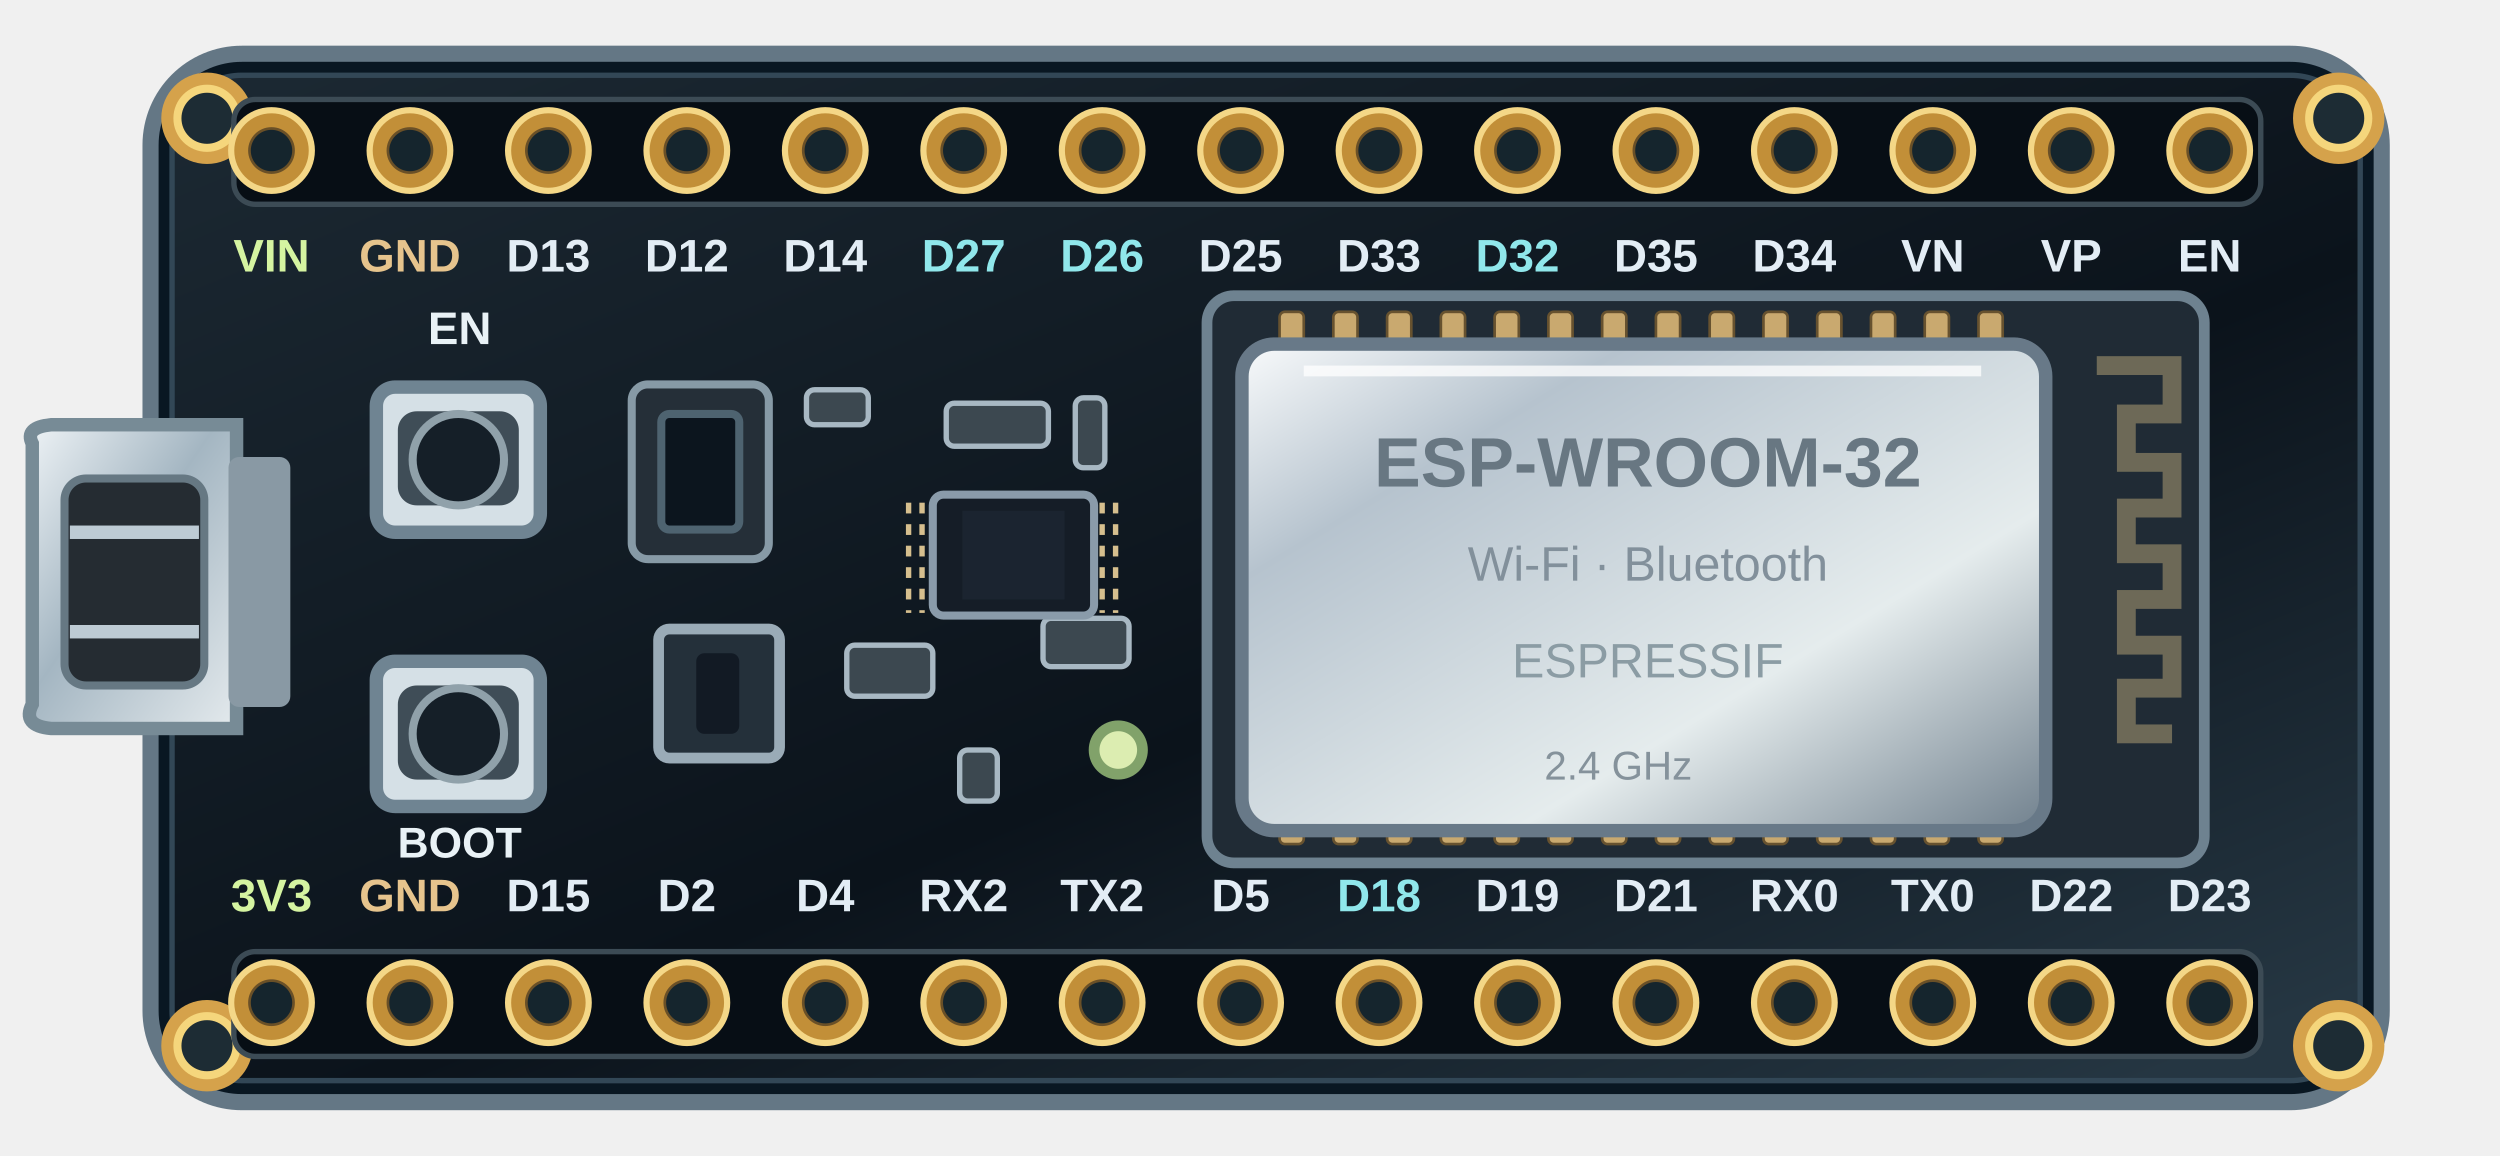
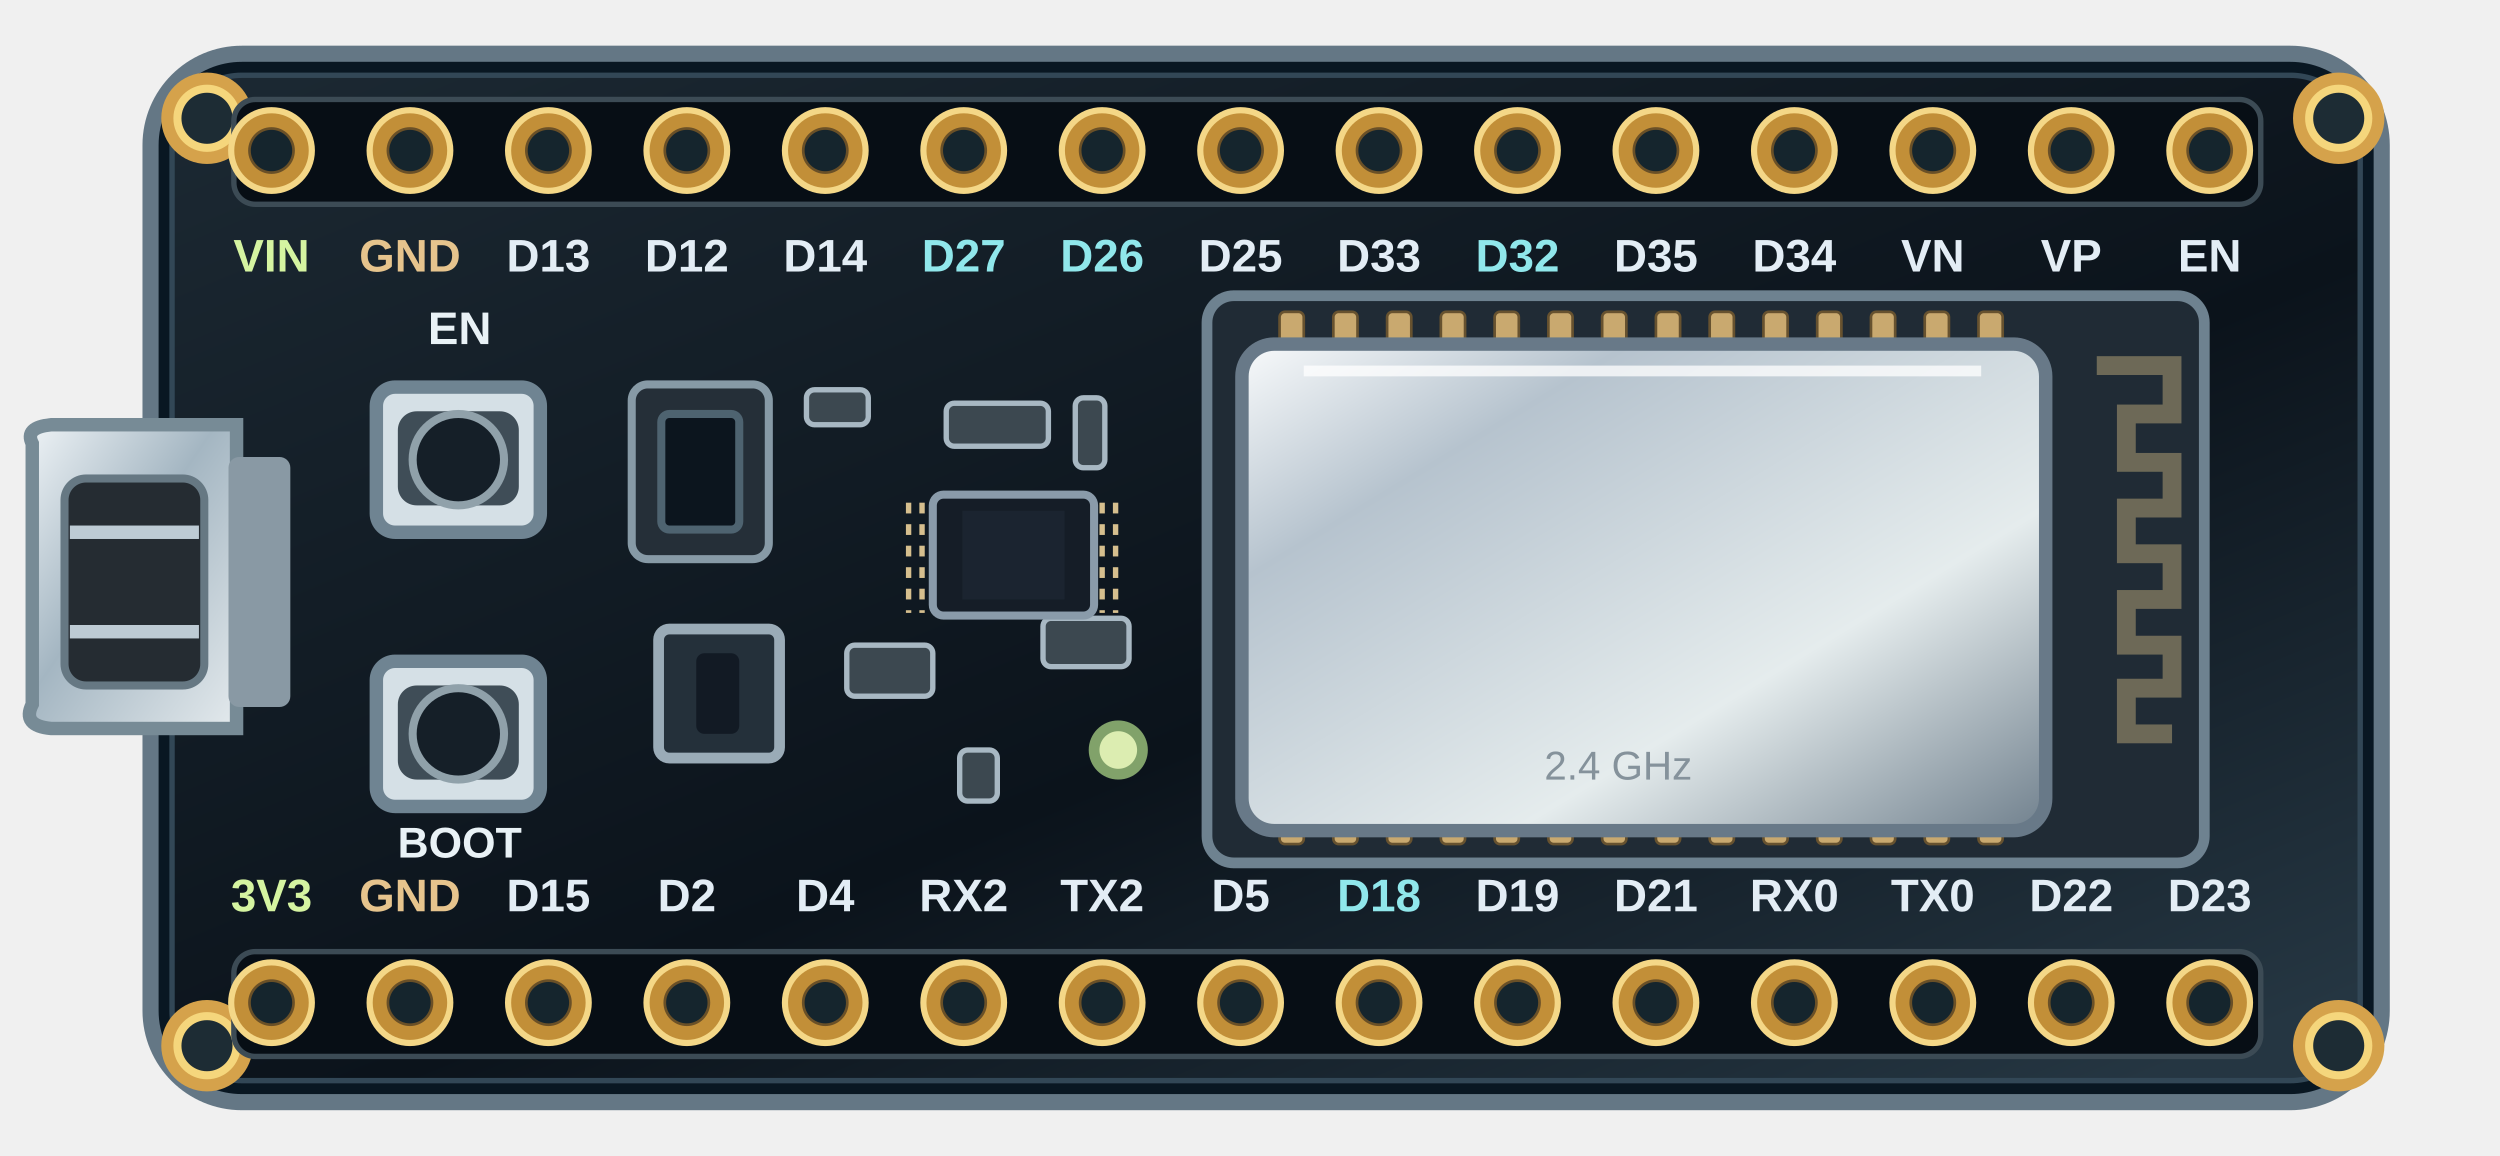
<svg xmlns="http://www.w3.org/2000/svg" viewBox="0 0 930 430" role="img" aria-labelledby="title desc">
  <defs>
    <linearGradient id="pcb" x1="0" y1="0" x2=".9" y2="1">
      <stop stop-color="#1c2933" />
      <stop offset=".6" stop-color="#0b131b" />
      <stop offset="1" stop-color="#253642" />
    </linearGradient>
    <linearGradient id="steel" x1="0" y1="0" x2="1" y2="1">
      <stop stop-color="#f8fafb" />
      <stop offset=".24" stop-color="#b6c3ce" />
      <stop offset=".67" stop-color="#e5eced" />
      <stop offset="1" stop-color="#71818e" />
    </linearGradient>
    <linearGradient id="usb" x1="0" y1="0" x2="1" y2="1">
      <stop stop-color="#eef3f6" />
      <stop offset=".45" stop-color="#a4b6c2" />
      <stop offset="1" stop-color="#e4eaed" />
    </linearGradient>
    <pattern id="chips" width="20" height="20" patternUnits="userSpaceOnUse">
      <rect width="20" height="20" fill="none" />
      <path d="M0 0H4V20H0M14 0H18V20H14" fill="#d7b077" />
    </pattern>
  </defs>
  <rect x="56" y="20" width="830" height="390" rx="34" fill="#091722" stroke="#647785" stroke-width="6" />
  <rect x="64" y="28" width="814" height="374" rx="26" fill="url(#pcb)" stroke="#324756" stroke-width="2" />
  <circle cx="77" cy="44" r="17" fill="#d5a24b" />
  <circle cx="77" cy="44" r="11" fill="#1d2c34" stroke="#f5d67c" stroke-width="3" />
  <circle cx="870" cy="44" r="17" fill="#d5a24b" />
  <circle cx="870" cy="44" r="11" fill="#1d2c34" stroke="#f5d67c" stroke-width="3" />
  <circle cx="77" cy="389" r="17" fill="#d5a24b" />
  <circle cx="77" cy="389" r="11" fill="#1d2c34" stroke="#f5d67c" stroke-width="3" />
  <circle cx="870" cy="389" r="17" fill="#d5a24b" />
  <circle cx="870" cy="389" r="11" fill="#1d2c34" stroke="#f5d67c" stroke-width="3" />
  <rect x="87" y="37" width="754" height="39" rx="8" fill="#070e15" stroke="#3c4b55" stroke-width="2" />
  <rect x="87" y="354" width="754" height="39" rx="8" fill="#070e15" stroke="#3c4b55" stroke-width="2" />
  <g>
    <circle cx="101.0" cy="56" r="15" fill="#c28f38" stroke="#f4d787" stroke-width="2.3" />
    <circle cx="101.0" cy="56" r="8.2" fill="#15252d" stroke="#6a5027" stroke-width="1" />
    <text x="101.0" y="101" font-family="Arial, sans-serif" font-weight="700" font-size="17" text-anchor="middle" fill="#d5f4a1">VIN</text>
  </g>
  <g>
    <circle cx="152.5" cy="56" r="15" fill="#c28f38" stroke="#f4d787" stroke-width="2.3" />
    <circle cx="152.5" cy="56" r="8.2" fill="#15252d" stroke="#6a5027" stroke-width="1" />
    <text x="152.5" y="101" font-family="Arial, sans-serif" font-weight="700" font-size="17" text-anchor="middle" fill="#e6c48d">GND</text>
  </g>
  <g>
    <circle cx="204.0" cy="56" r="15" fill="#c28f38" stroke="#f4d787" stroke-width="2.3" />
    <circle cx="204.0" cy="56" r="8.2" fill="#15252d" stroke="#6a5027" stroke-width="1" />
    <text x="204.0" y="101" font-family="Arial, sans-serif" font-weight="700" font-size="17" text-anchor="middle" fill="#e3edf5">D13</text>
  </g>
  <g>
    <circle cx="255.5" cy="56" r="15" fill="#c28f38" stroke="#f4d787" stroke-width="2.3" />
    <circle cx="255.5" cy="56" r="8.2" fill="#15252d" stroke="#6a5027" stroke-width="1" />
    <text x="255.5" y="101" font-family="Arial, sans-serif" font-weight="700" font-size="17" text-anchor="middle" fill="#e3edf5">D12</text>
  </g>
  <g>
    <circle cx="307.0" cy="56" r="15" fill="#c28f38" stroke="#f4d787" stroke-width="2.3" />
    <circle cx="307.0" cy="56" r="8.2" fill="#15252d" stroke="#6a5027" stroke-width="1" />
    <text x="307.0" y="101" font-family="Arial, sans-serif" font-weight="700" font-size="17" text-anchor="middle" fill="#e3edf5">D14</text>
  </g>
  <g>
    <circle cx="358.5" cy="56" r="15" fill="#c28f38" stroke="#f4d787" stroke-width="2.3" />
    <circle cx="358.5" cy="56" r="8.2" fill="#15252d" stroke="#6a5027" stroke-width="1" />
    <text x="358.5" y="101" font-family="Arial, sans-serif" font-weight="700" font-size="17" text-anchor="middle" fill="#90e7eb">D27</text>
  </g>
  <g>
    <circle cx="410.0" cy="56" r="15" fill="#c28f38" stroke="#f4d787" stroke-width="2.3" />
    <circle cx="410.0" cy="56" r="8.2" fill="#15252d" stroke="#6a5027" stroke-width="1" />
    <text x="410.0" y="101" font-family="Arial, sans-serif" font-weight="700" font-size="17" text-anchor="middle" fill="#90e7eb">D26</text>
  </g>
  <g>
    <circle cx="461.5" cy="56" r="15" fill="#c28f38" stroke="#f4d787" stroke-width="2.3" />
    <circle cx="461.5" cy="56" r="8.2" fill="#15252d" stroke="#6a5027" stroke-width="1" />
    <text x="461.5" y="101" font-family="Arial, sans-serif" font-weight="700" font-size="17" text-anchor="middle" fill="#e3edf5">D25</text>
  </g>
  <g>
    <circle cx="513.0" cy="56" r="15" fill="#c28f38" stroke="#f4d787" stroke-width="2.3" />
    <circle cx="513.0" cy="56" r="8.2" fill="#15252d" stroke="#6a5027" stroke-width="1" />
    <text x="513.0" y="101" font-family="Arial, sans-serif" font-weight="700" font-size="17" text-anchor="middle" fill="#e3edf5">D33</text>
  </g>
  <g>
    <circle cx="564.5" cy="56" r="15" fill="#c28f38" stroke="#f4d787" stroke-width="2.3" />
    <circle cx="564.5" cy="56" r="8.2" fill="#15252d" stroke="#6a5027" stroke-width="1" />
    <text x="564.5" y="101" font-family="Arial, sans-serif" font-weight="700" font-size="17" text-anchor="middle" fill="#90e7eb">D32</text>
  </g>
  <g>
    <circle cx="616.0" cy="56" r="15" fill="#c28f38" stroke="#f4d787" stroke-width="2.3" />
    <circle cx="616.0" cy="56" r="8.2" fill="#15252d" stroke="#6a5027" stroke-width="1" />
    <text x="616.0" y="101" font-family="Arial, sans-serif" font-weight="700" font-size="17" text-anchor="middle" fill="#e3edf5">D35</text>
  </g>
  <g>
    <circle cx="667.5" cy="56" r="15" fill="#c28f38" stroke="#f4d787" stroke-width="2.3" />
    <circle cx="667.5" cy="56" r="8.2" fill="#15252d" stroke="#6a5027" stroke-width="1" />
    <text x="667.5" y="101" font-family="Arial, sans-serif" font-weight="700" font-size="17" text-anchor="middle" fill="#e3edf5">D34</text>
  </g>
  <g>
    <circle cx="719.0" cy="56" r="15" fill="#c28f38" stroke="#f4d787" stroke-width="2.3" />
    <circle cx="719.0" cy="56" r="8.2" fill="#15252d" stroke="#6a5027" stroke-width="1" />
    <text x="719.0" y="101" font-family="Arial, sans-serif" font-weight="700" font-size="17" text-anchor="middle" fill="#e3edf5">VN</text>
  </g>
  <g>
    <circle cx="770.5" cy="56" r="15" fill="#c28f38" stroke="#f4d787" stroke-width="2.3" />
    <circle cx="770.5" cy="56" r="8.2" fill="#15252d" stroke="#6a5027" stroke-width="1" />
    <text x="770.5" y="101" font-family="Arial, sans-serif" font-weight="700" font-size="17" text-anchor="middle" fill="#e3edf5">VP</text>
  </g>
  <g>
    <circle cx="822.0" cy="56" r="15" fill="#c28f38" stroke="#f4d787" stroke-width="2.3" />
    <circle cx="822.0" cy="56" r="8.2" fill="#15252d" stroke="#6a5027" stroke-width="1" />
    <text x="822.0" y="101" font-family="Arial, sans-serif" font-weight="700" font-size="17" text-anchor="middle" fill="#e3edf5">EN</text>
  </g>
  <g>
    <circle cx="101.0" cy="373" r="15" fill="#c28f38" stroke="#f4d787" stroke-width="2.3" />
    <circle cx="101.0" cy="373" r="8.2" fill="#15252d" stroke="#6a5027" stroke-width="1" />
    <text x="101.0" y="339" font-family="Arial, sans-serif" font-weight="700" font-size="17" text-anchor="middle" fill="#d5f4a1">3V3</text>
  </g>
  <g>
    <circle cx="152.5" cy="373" r="15" fill="#c28f38" stroke="#f4d787" stroke-width="2.3" />
    <circle cx="152.5" cy="373" r="8.2" fill="#15252d" stroke="#6a5027" stroke-width="1" />
    <text x="152.5" y="339" font-family="Arial, sans-serif" font-weight="700" font-size="17" text-anchor="middle" fill="#e6c48d">GND</text>
  </g>
  <g>
    <circle cx="204.0" cy="373" r="15" fill="#c28f38" stroke="#f4d787" stroke-width="2.3" />
    <circle cx="204.0" cy="373" r="8.2" fill="#15252d" stroke="#6a5027" stroke-width="1" />
    <text x="204.0" y="339" font-family="Arial, sans-serif" font-weight="700" font-size="17" text-anchor="middle" fill="#e3edf5">D15</text>
  </g>
  <g>
    <circle cx="255.5" cy="373" r="15" fill="#c28f38" stroke="#f4d787" stroke-width="2.3" />
    <circle cx="255.5" cy="373" r="8.2" fill="#15252d" stroke="#6a5027" stroke-width="1" />
    <text x="255.5" y="339" font-family="Arial, sans-serif" font-weight="700" font-size="17" text-anchor="middle" fill="#e3edf5">D2</text>
  </g>
  <g>
    <circle cx="307.0" cy="373" r="15" fill="#c28f38" stroke="#f4d787" stroke-width="2.3" />
    <circle cx="307.0" cy="373" r="8.2" fill="#15252d" stroke="#6a5027" stroke-width="1" />
    <text x="307.0" y="339" font-family="Arial, sans-serif" font-weight="700" font-size="17" text-anchor="middle" fill="#e3edf5">D4</text>
  </g>
  <g>
    <circle cx="358.5" cy="373" r="15" fill="#c28f38" stroke="#f4d787" stroke-width="2.3" />
    <circle cx="358.5" cy="373" r="8.2" fill="#15252d" stroke="#6a5027" stroke-width="1" />
    <text x="358.5" y="339" font-family="Arial, sans-serif" font-weight="700" font-size="17" text-anchor="middle" fill="#e3edf5">RX2</text>
  </g>
  <g>
    <circle cx="410.0" cy="373" r="15" fill="#c28f38" stroke="#f4d787" stroke-width="2.3" />
    <circle cx="410.0" cy="373" r="8.2" fill="#15252d" stroke="#6a5027" stroke-width="1" />
    <text x="410.0" y="339" font-family="Arial, sans-serif" font-weight="700" font-size="17" text-anchor="middle" fill="#e3edf5">TX2</text>
  </g>
  <g>
    <circle cx="461.5" cy="373" r="15" fill="#c28f38" stroke="#f4d787" stroke-width="2.3" />
    <circle cx="461.5" cy="373" r="8.2" fill="#15252d" stroke="#6a5027" stroke-width="1" />
    <text x="461.5" y="339" font-family="Arial, sans-serif" font-weight="700" font-size="17" text-anchor="middle" fill="#e3edf5">D5</text>
  </g>
  <g>
    <circle cx="513.0" cy="373" r="15" fill="#c28f38" stroke="#f4d787" stroke-width="2.3" />
    <circle cx="513.0" cy="373" r="8.2" fill="#15252d" stroke="#6a5027" stroke-width="1" />
    <text x="513.0" y="339" font-family="Arial, sans-serif" font-weight="700" font-size="17" text-anchor="middle" fill="#90e7eb">D18</text>
  </g>
  <g>
    <circle cx="564.5" cy="373" r="15" fill="#c28f38" stroke="#f4d787" stroke-width="2.3" />
    <circle cx="564.5" cy="373" r="8.2" fill="#15252d" stroke="#6a5027" stroke-width="1" />
    <text x="564.5" y="339" font-family="Arial, sans-serif" font-weight="700" font-size="17" text-anchor="middle" fill="#e3edf5">D19</text>
  </g>
  <g>
    <circle cx="616.0" cy="373" r="15" fill="#c28f38" stroke="#f4d787" stroke-width="2.3" />
    <circle cx="616.0" cy="373" r="8.2" fill="#15252d" stroke="#6a5027" stroke-width="1" />
    <text x="616.0" y="339" font-family="Arial, sans-serif" font-weight="700" font-size="17" text-anchor="middle" fill="#e3edf5">D21</text>
  </g>
  <g>
    <circle cx="667.5" cy="373" r="15" fill="#c28f38" stroke="#f4d787" stroke-width="2.3" />
    <circle cx="667.5" cy="373" r="8.2" fill="#15252d" stroke="#6a5027" stroke-width="1" />
    <text x="667.5" y="339" font-family="Arial, sans-serif" font-weight="700" font-size="17" text-anchor="middle" fill="#e3edf5">RX0</text>
  </g>
  <g>
    <circle cx="719.0" cy="373" r="15" fill="#c28f38" stroke="#f4d787" stroke-width="2.3" />
    <circle cx="719.0" cy="373" r="8.2" fill="#15252d" stroke="#6a5027" stroke-width="1" />
    <text x="719.0" y="339" font-family="Arial, sans-serif" font-weight="700" font-size="17" text-anchor="middle" fill="#e3edf5">TX0</text>
  </g>
  <g>
    <circle cx="770.5" cy="373" r="15" fill="#c28f38" stroke="#f4d787" stroke-width="2.3" />
    <circle cx="770.5" cy="373" r="8.2" fill="#15252d" stroke="#6a5027" stroke-width="1" />
    <text x="770.5" y="339" font-family="Arial, sans-serif" font-weight="700" font-size="17" text-anchor="middle" fill="#e3edf5">D22</text>
  </g>
  <g>
    <circle cx="822.0" cy="373" r="15" fill="#c28f38" stroke="#f4d787" stroke-width="2.3" />
    <circle cx="822.0" cy="373" r="8.2" fill="#15252d" stroke="#6a5027" stroke-width="1" />
    <text x="822.0" y="339" font-family="Arial, sans-serif" font-weight="700" font-size="17" text-anchor="middle" fill="#e3edf5">D23</text>
  </g>
  <path d="M12 165 Q9 159 19 158 H88 V271 H19 Q8 270 12 262Z" fill="url(#usb)" stroke="#778b96" stroke-width="5" />
  <rect x="24" y="178" width="52" height="77" rx="8" fill="#252c32" stroke="#667883" stroke-width="3" />
  <path d="M26 198 H74 M26 235 H74" stroke="#bdcbd4" stroke-width="5" />
  <rect x="85" y="170" width="23" height="93" rx="4" fill="#8999a4" />
  <g transform="translate(140 144)">
    <rect width="61" height="54" rx="7" fill="#d5e0e6" stroke="#6f8492" stroke-width="5" />
    <rect x="8" y="9" width="45" height="35" rx="7" fill="#3f4d57" />
    <circle cx="30.5" cy="27" r="17" fill="#151f28" stroke="#90a1aa" stroke-width="3" />
  </g>
  <g transform="translate(140 246)">
    <rect width="61" height="54" rx="7" fill="#d5e0e6" stroke="#6f8492" stroke-width="5" />
    <rect x="8" y="9" width="45" height="35" rx="7" fill="#3f4d57" />
    <circle cx="30.5" cy="27" r="17" fill="#151f28" stroke="#90a1aa" stroke-width="3" />
  </g>
  <text x="171" y="128" fill="#e9f2f6" font-size="17" font-family="Arial,sans-serif" font-weight="bold" text-anchor="middle">EN</text>
  <text x="171" y="319" fill="#e9f2f6" font-size="16" font-family="Arial,sans-serif" font-weight="bold" text-anchor="middle">BOOT</text>
  <rect x="235" y="143" width="51" height="65" rx="6" fill="#252f38" stroke="#879aa6" stroke-width="3" />
  <rect x="246" y="154" width="29" height="43" rx="3" fill="#0c151e" stroke="#4e6370" stroke-width="3" />
  <rect x="245" y="234" width="45" height="48" rx="4" fill="#24303a" stroke="#9aabb7" stroke-width="4" />
  <rect x="259" y="243" width="16" height="30" rx="3" fill="#121a24" />
  <rect x="300" y="145" width="23" height="13" rx="3" fill="#3c4850" stroke="#a8b8c3" stroke-width="2" />
  <rect x="352" y="150" width="38" height="16" rx="3" fill="#3c4850" stroke="#a8b8c3" stroke-width="2" />
  <rect x="315" y="240" width="32" height="19" rx="3" fill="#3c4850" stroke="#a8b8c3" stroke-width="2" />
  <rect x="388" y="230" width="32" height="18" rx="3" fill="#3c4850" stroke="#a8b8c3" stroke-width="2" />
  <rect x="400" y="148" width="11" height="26" rx="3" fill="#3c4850" stroke="#a8b8c3" stroke-width="2" />
  <rect x="357" y="279" width="14" height="19" rx="3" fill="#3c4850" stroke="#a8b8c3" stroke-width="2" />
  <rect x="347" y="184" width="60" height="45" rx="4" fill="#151d27" stroke="#8a9baa" stroke-width="3" />
  <rect x="358" y="190" width="38" height="33" fill="#1b2430" />
  <path d="M338 187v41 M343 187v41 M410 187v41 M415 187v41" stroke="#d6bf8e" stroke-width="2" stroke-dasharray="4 4" />
  <circle cx="416" cy="279" r="9" fill="#dcedb1" stroke="#81a26a" stroke-width="4" />
  <rect x="449" y="110" width="371" height="211" rx="10" fill="#202b35" stroke="#6e8290" stroke-width="4" />
  <rect x="476" y="116" width="9" height="17" rx="2" fill="#c9a96f" stroke="#67522f" stroke-width="1" />
  <rect x="476" y="297" width="9" height="17" rx="2" fill="#c9a96f" stroke="#67522f" stroke-width="1" />
  <rect x="496" y="116" width="9" height="17" rx="2" fill="#c9a96f" stroke="#67522f" stroke-width="1" />
  <rect x="496" y="297" width="9" height="17" rx="2" fill="#c9a96f" stroke="#67522f" stroke-width="1" />
  <rect x="516" y="116" width="9" height="17" rx="2" fill="#c9a96f" stroke="#67522f" stroke-width="1" />
  <rect x="516" y="297" width="9" height="17" rx="2" fill="#c9a96f" stroke="#67522f" stroke-width="1" />
  <rect x="536" y="116" width="9" height="17" rx="2" fill="#c9a96f" stroke="#67522f" stroke-width="1" />
  <rect x="536" y="297" width="9" height="17" rx="2" fill="#c9a96f" stroke="#67522f" stroke-width="1" />
  <rect x="556" y="116" width="9" height="17" rx="2" fill="#c9a96f" stroke="#67522f" stroke-width="1" />
  <rect x="556" y="297" width="9" height="17" rx="2" fill="#c9a96f" stroke="#67522f" stroke-width="1" />
  <rect x="576" y="116" width="9" height="17" rx="2" fill="#c9a96f" stroke="#67522f" stroke-width="1" />
  <rect x="576" y="297" width="9" height="17" rx="2" fill="#c9a96f" stroke="#67522f" stroke-width="1" />
  <rect x="596" y="116" width="9" height="17" rx="2" fill="#c9a96f" stroke="#67522f" stroke-width="1" />
  <rect x="596" y="297" width="9" height="17" rx="2" fill="#c9a96f" stroke="#67522f" stroke-width="1" />
  <rect x="616" y="116" width="9" height="17" rx="2" fill="#c9a96f" stroke="#67522f" stroke-width="1" />
  <rect x="616" y="297" width="9" height="17" rx="2" fill="#c9a96f" stroke="#67522f" stroke-width="1" />
  <rect x="636" y="116" width="9" height="17" rx="2" fill="#c9a96f" stroke="#67522f" stroke-width="1" />
  <rect x="636" y="297" width="9" height="17" rx="2" fill="#c9a96f" stroke="#67522f" stroke-width="1" />
  <rect x="656" y="116" width="9" height="17" rx="2" fill="#c9a96f" stroke="#67522f" stroke-width="1" />
  <rect x="656" y="297" width="9" height="17" rx="2" fill="#c9a96f" stroke="#67522f" stroke-width="1" />
  <rect x="676" y="116" width="9" height="17" rx="2" fill="#c9a96f" stroke="#67522f" stroke-width="1" />
  <rect x="676" y="297" width="9" height="17" rx="2" fill="#c9a96f" stroke="#67522f" stroke-width="1" />
  <rect x="696" y="116" width="9" height="17" rx="2" fill="#c9a96f" stroke="#67522f" stroke-width="1" />
  <rect x="696" y="297" width="9" height="17" rx="2" fill="#c9a96f" stroke="#67522f" stroke-width="1" />
  <rect x="716" y="116" width="9" height="17" rx="2" fill="#c9a96f" stroke="#67522f" stroke-width="1" />
  <rect x="716" y="297" width="9" height="17" rx="2" fill="#c9a96f" stroke="#67522f" stroke-width="1" />
  <rect x="736" y="116" width="9" height="17" rx="2" fill="#c9a96f" stroke="#67522f" stroke-width="1" />
  <rect x="736" y="297" width="9" height="17" rx="2" fill="#c9a96f" stroke="#67522f" stroke-width="1" />
  <rect x="462" y="128" width="299" height="181" rx="12" fill="url(#steel)" stroke="#687988" stroke-width="5" />
  <path d="M485 138H737" stroke="#fff" stroke-width="4" opacity=".75" />
-   <text x="613" y="181" font-family="Arial,sans-serif" font-size="26" fill="#687782" text-anchor="middle" font-weight="bold">ESP-WROOM-32</text>
-   <text x="613" y="216" font-family="Arial,sans-serif" font-size="18" fill="#82909b" text-anchor="middle">Wi-Fi · Bluetooth</text>
-   <text x="613" y="252" font-family="Arial,sans-serif" font-size="18" fill="#8b9ca4" text-anchor="middle">ESPRESSIF</text>
  <path d="M780 136 h28 v18 h-17 v18 h17 v17 h-17 v17 h17 v17 h-17 v17 h17 v16 h-17 v17 h17" fill="none" stroke="#ad9d72" stroke-width="7" stroke-linejoin="miter" opacity=".55" />
  <text x="602" y="290" fill="#85929b" font-family="Arial,sans-serif" font-size="15" text-anchor="middle">2.4 GHz</text>
</svg>
